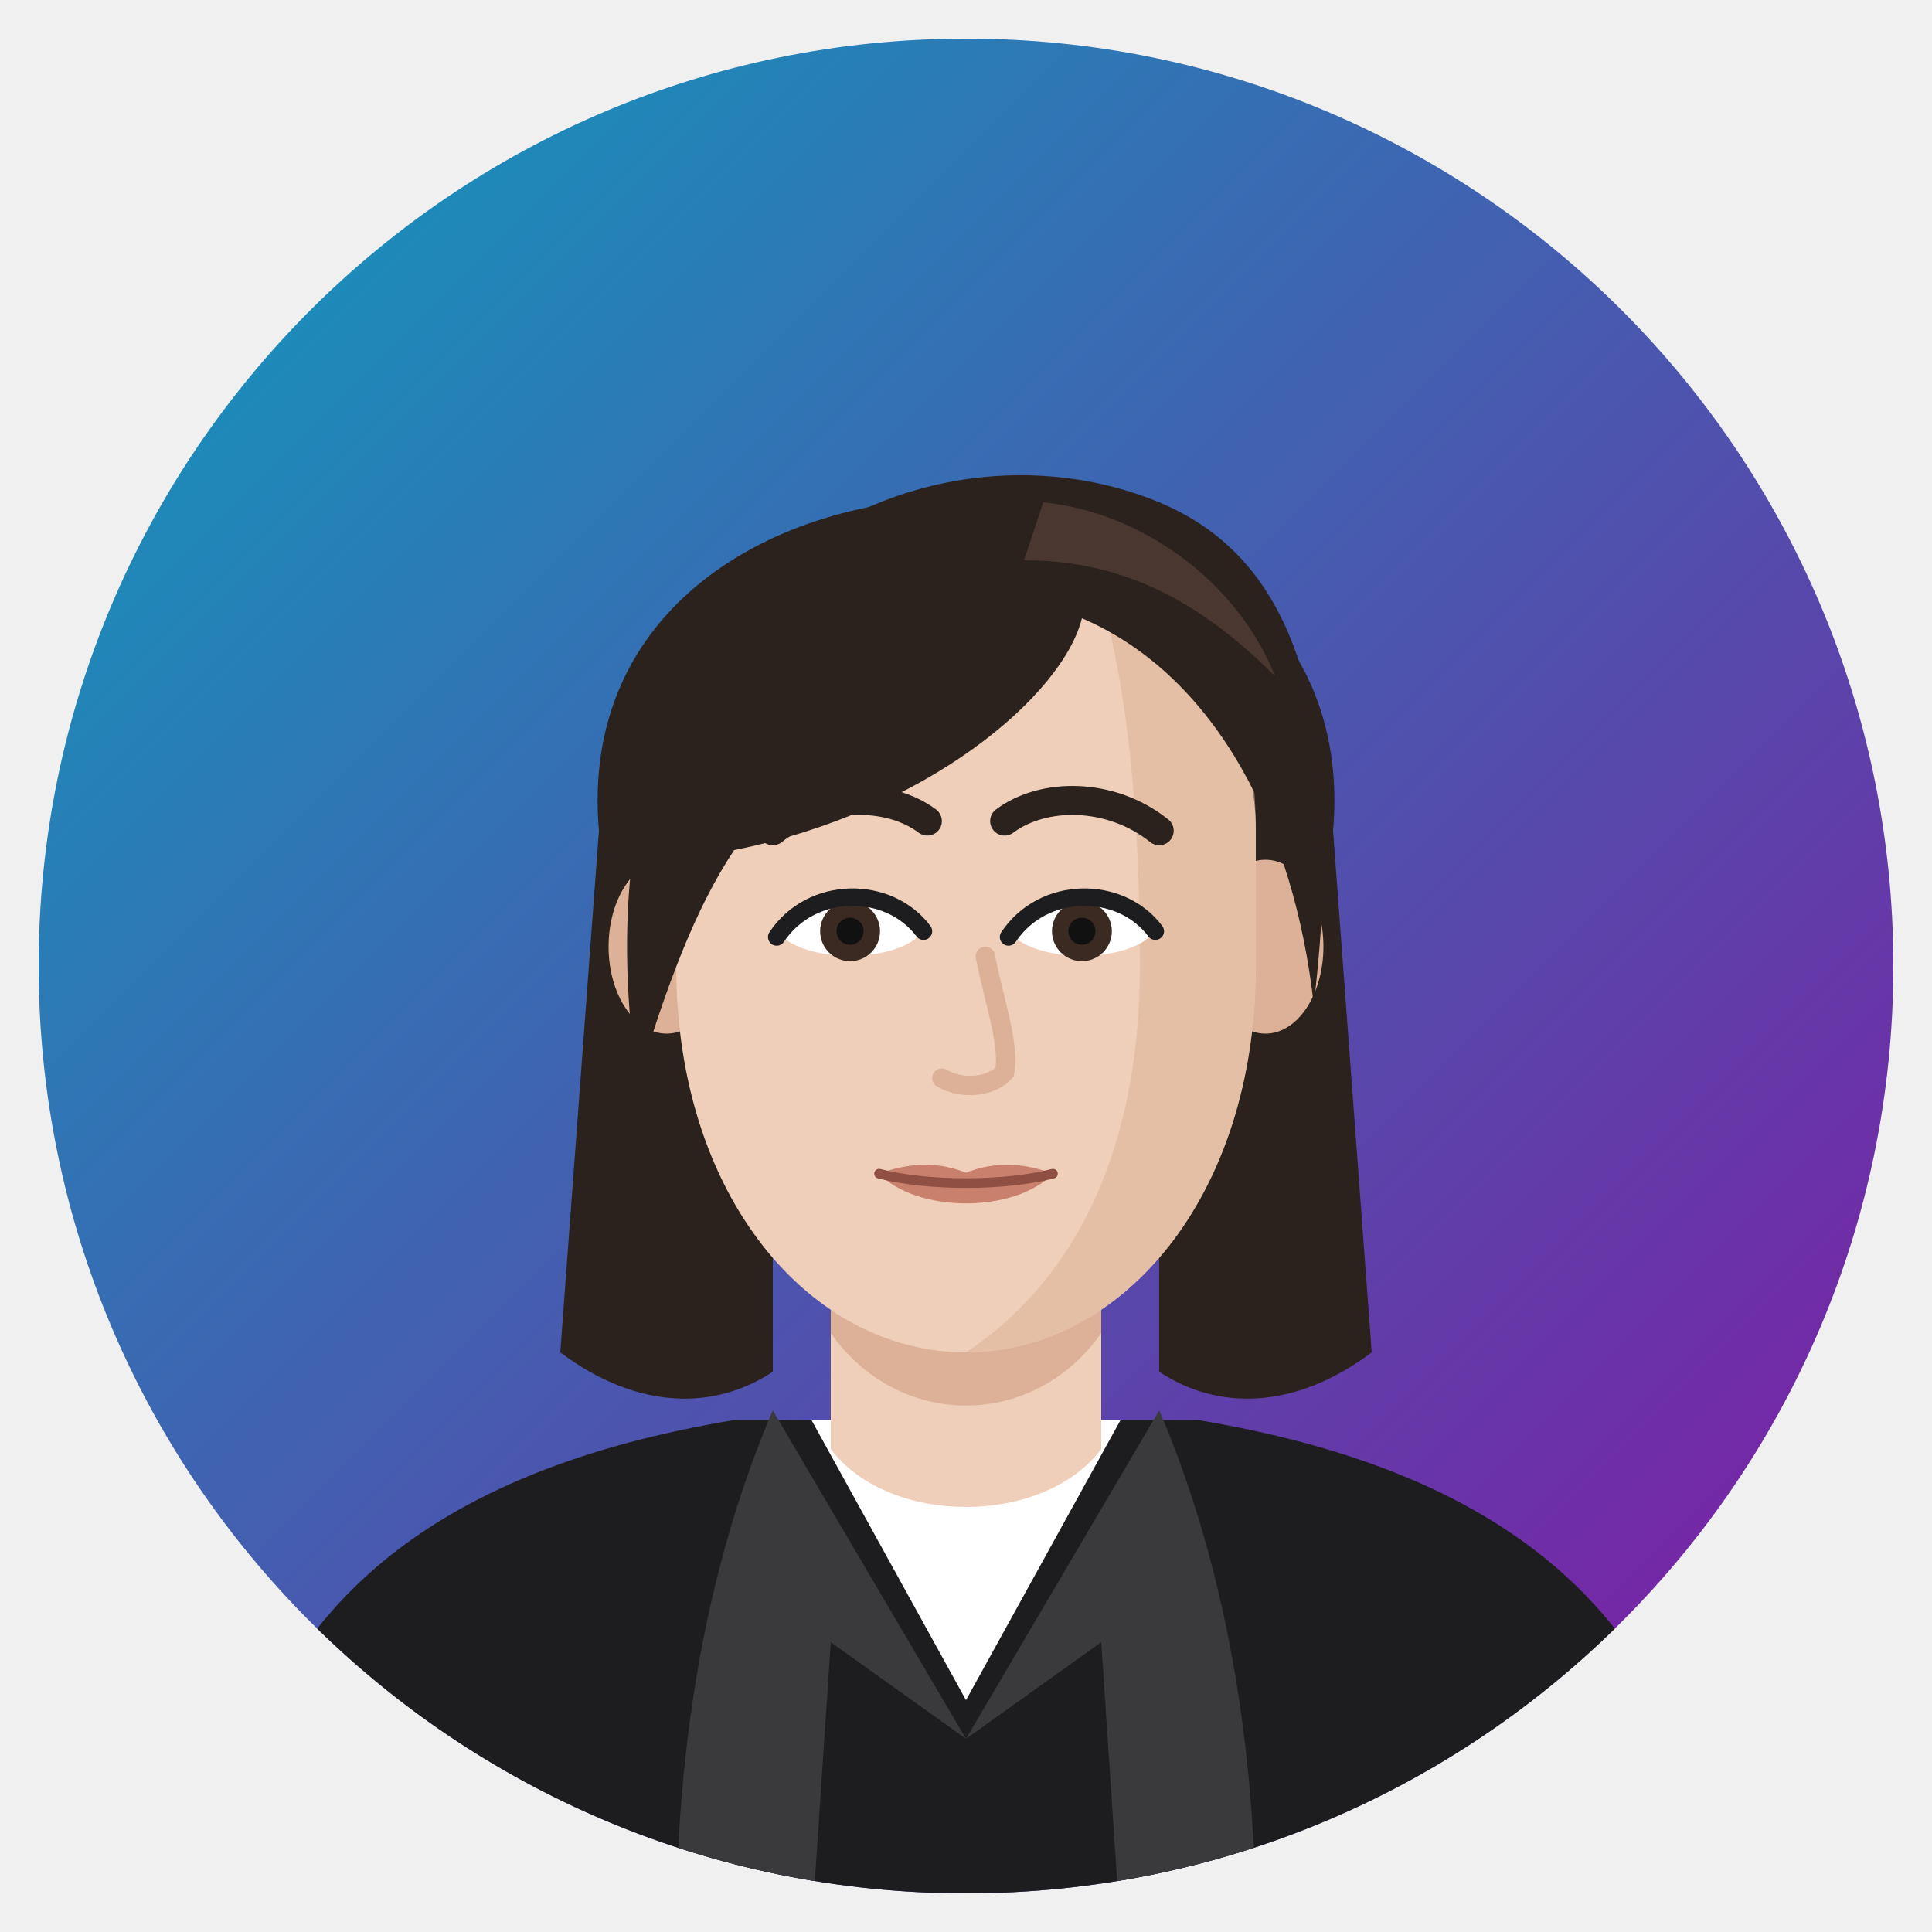
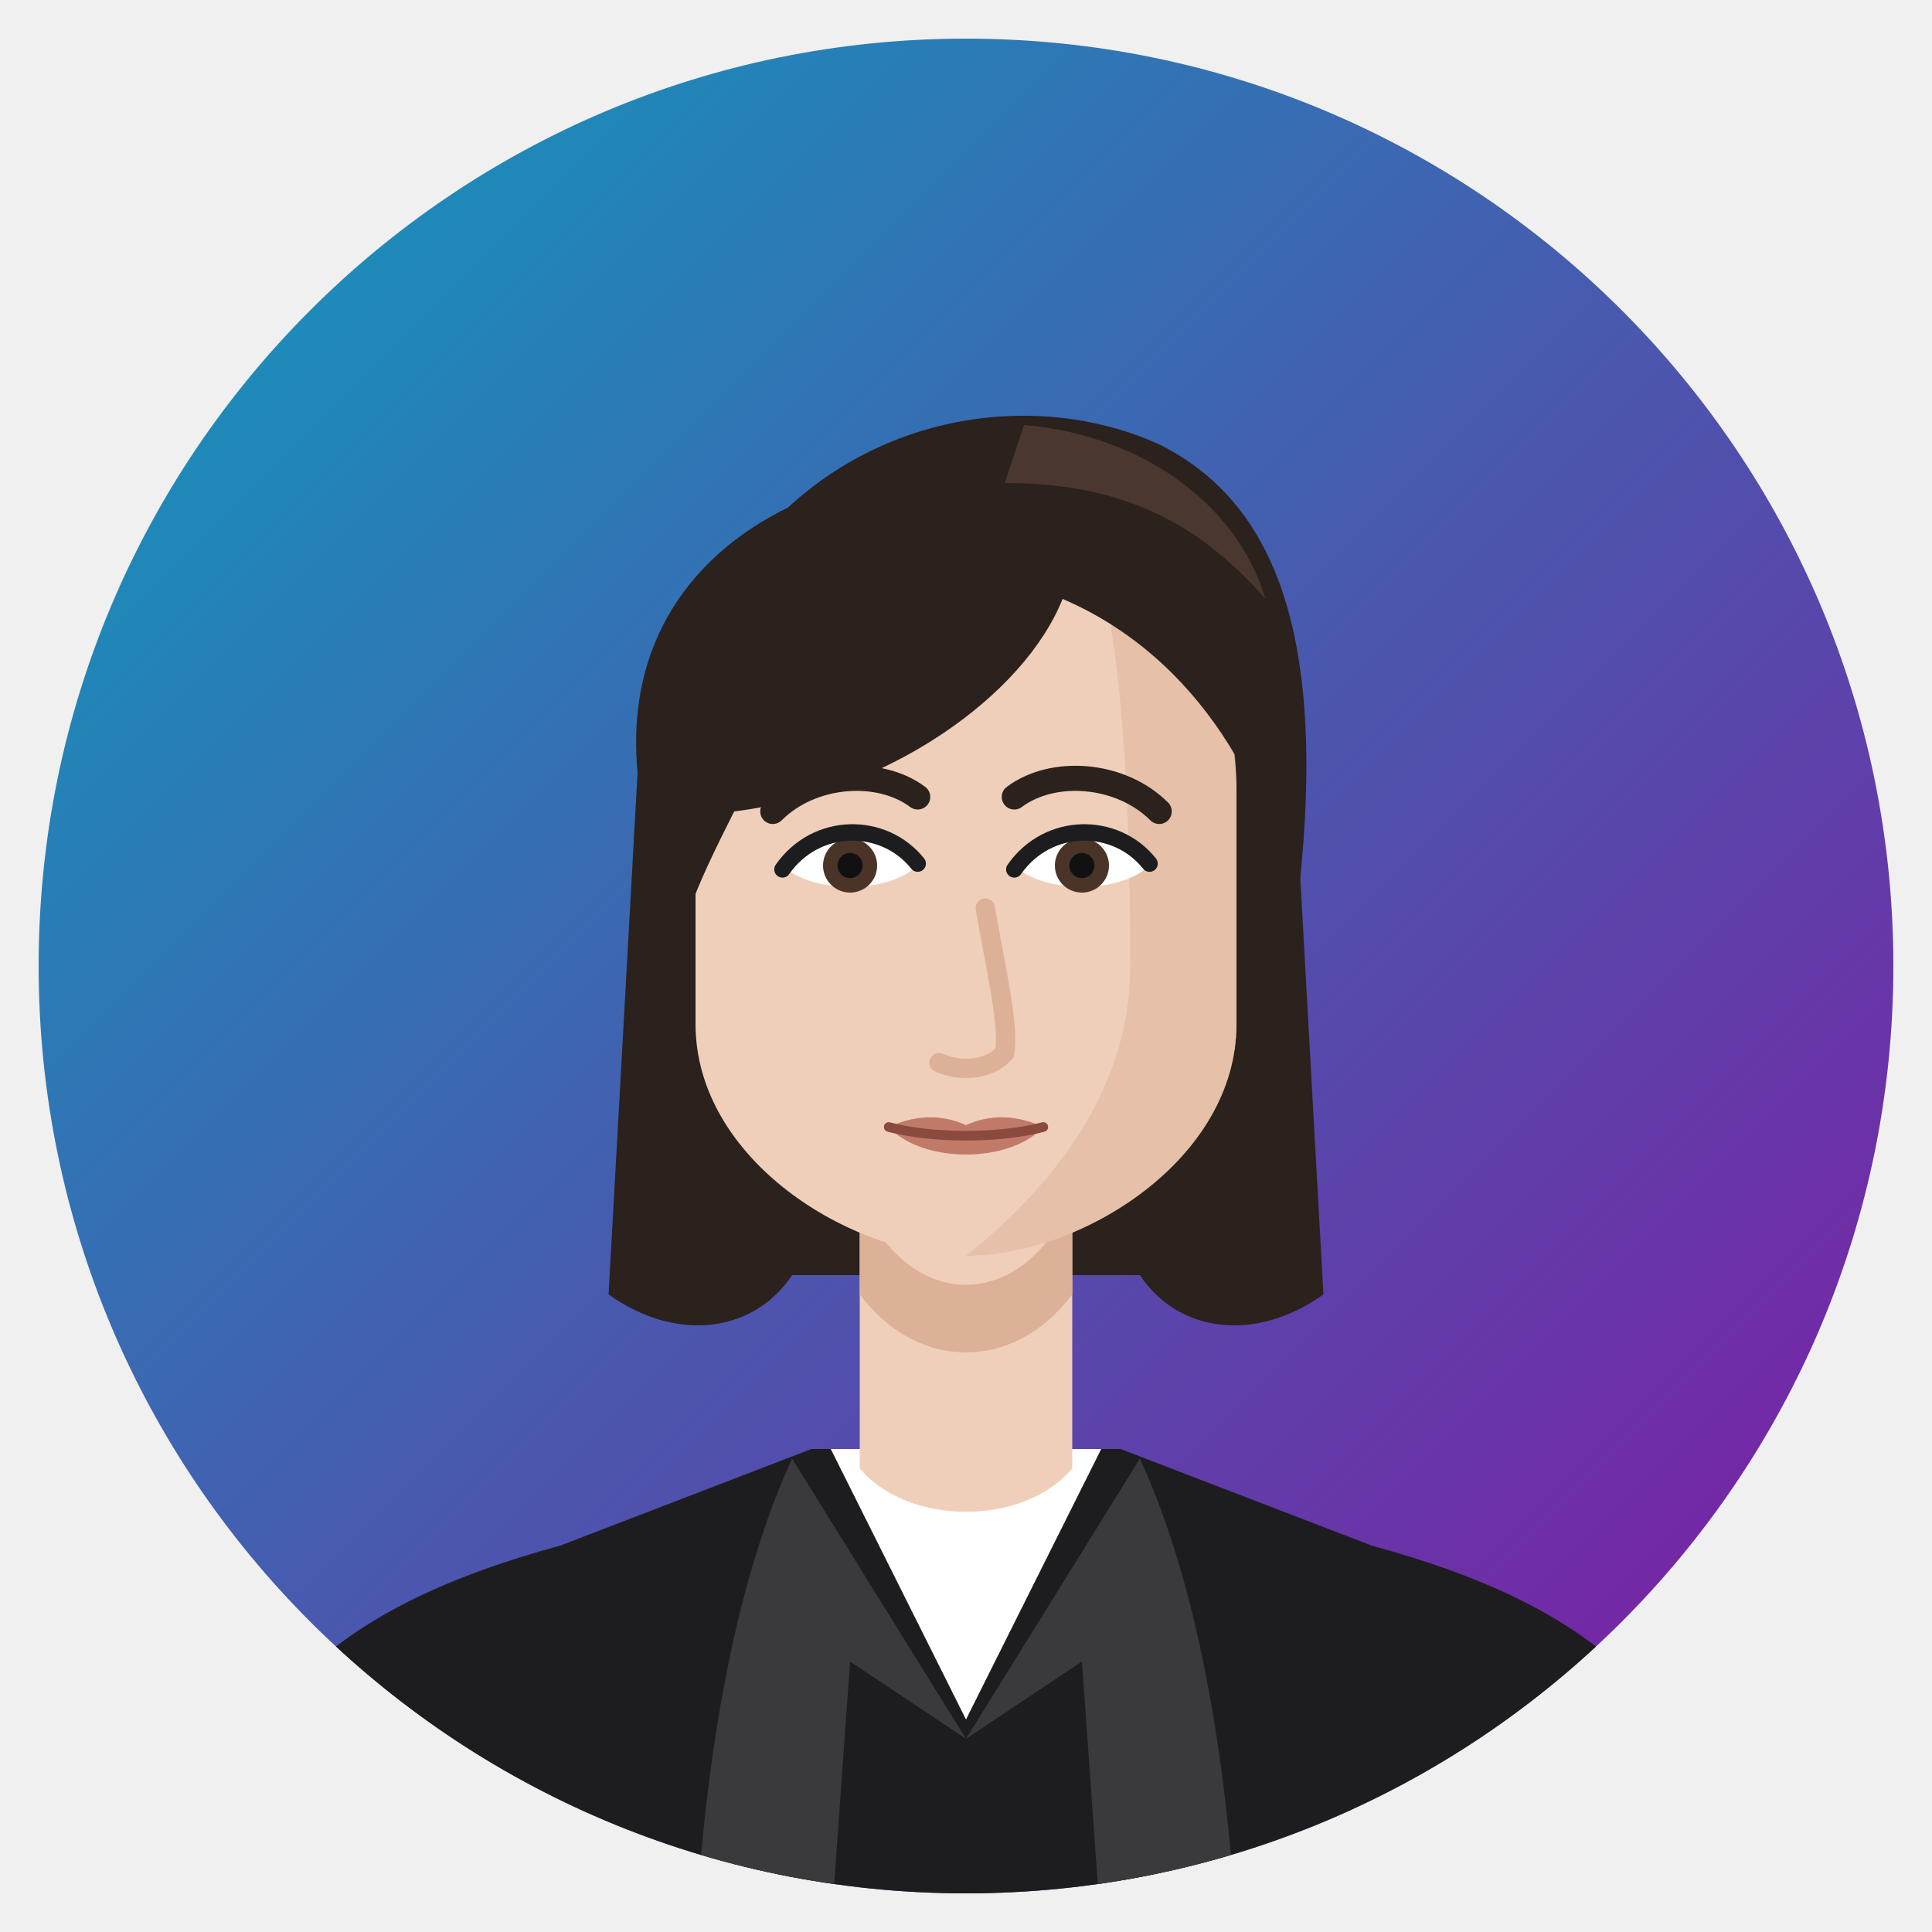
<svg xmlns="http://www.w3.org/2000/svg" viewBox="0 0 200 200">
  <defs>
    <linearGradient id="av-g" x1="0" y1="0" x2="1" y2="1">
      <stop offset="0" stop-color="#0b9fbd" />
      <stop offset="1" stop-color="#8613a1" />
    </linearGradient>
    <clipPath id="av-k">
      <circle cx="100" cy="100" r="96" />
    </clipPath>
  </defs>
  <circle cx="100" cy="100" r="96" fill="url(#av-g)" />
  <g clip-path="url(#av-k)">
-     <path d="M62 86 C58 40 142 40 138 86 L142 140 C134 146 126 146 120 142 L120 100 L80 100 L80 142 C74 146 66 146 58 140 Z" fill="#2b211d" />
-     <path d="M22 200 C24 166 46 152 76 147 L124 147 C154 152 176 166 178 200 Z" fill="#1d1d1f" />
-     <path d="M84 147 L100 176 L116 147 Z" fill="#ffffff" />
-     <path d="M80 146 L100 180 L86 170 L84 200 L70 200 C70 178 74 160 80 146 Z M120 146 L100 180 L114 170 L116 200 L130 200 C130 178 126 160 120 146 Z" fill="#3a3a3c" />
-     <path d="M86 122 H114 V150 C108 158 92 158 86 150 Z" fill="#efcfb9" />
-     <path d="M86 128 C92 140 108 140 114 128 V138 C107 148 93 148 86 138 Z" fill="#ddb197" />
-     <ellipse cx="69" cy="98" rx="6" ry="9" fill="#ddb197" />
-     <ellipse cx="131" cy="98" rx="6" ry="9" fill="#ddb197" />
-     <path d="M70 86 C70 52 130 52 130 86 L130 100 C130 124 116 140 100 140 C84 140 70 124 70 100 Z" fill="#efcfb9" />
-     <path d="M112 56 C125 62 130 72 130 86 L130 100 C130 124 116 140 100 140 C112 132 118 118 118 100 C118 80 116 66 112 56 Z" fill="#ddb197" opacity=".55" />
-     <path d="M66 112 C58 58 96 42 120 52 C132 57 140 70 136 104 C134 86 126 70 112 64 C110 72 96 84 76 88 C72 94 69 102 66 112 Z" fill="#2b211d" />
-     <path d="M108 52 C118 53 128 60 132 70 C124 62 116 58 106 58 Z" fill="#4a3830" />
-     <path d="M80 86 C85 82 92 82 96 85" fill="none" stroke="#2b211d" stroke-width="3" stroke-linecap="round" />
-     <path d="M104 85 C108 82 115 82 120 86" fill="none" stroke="#2b211d" stroke-width="3" stroke-linecap="round" />
-     <path d="M81 97 C84 92.5 92 92.5 95 97 C92 99.6 84 99.6 81 97 Z" fill="#ffffff" />
-     <circle cx="88" cy="96.4" r="3.1" fill="#3a2a22" />
-     <circle cx="88" cy="96.4" r="1.4" fill="#111" />
-     <path d="M80.4 97 C84 91.6 92 91.6 95.6 96.4" fill="none" stroke="#1d1d1f" stroke-width="1.8" stroke-linecap="round" />
-     <path d="M105 97 C108 92.5 116 92.5 119 97 C116 99.6 108 99.6 105 97 Z" fill="#ffffff" />
-     <circle cx="112" cy="96.4" r="3.1" fill="#3a2a22" />
-     <circle cx="112" cy="96.4" r="1.4" fill="#111" />
-     <path d="M104.4 97 C108 91.6 116 91.6 119.6 96.4" fill="none" stroke="#1d1d1f" stroke-width="1.8" stroke-linecap="round" />
-     <path d="M102 99 C103 104 104.5 108 104 111 C102.5 112.6 99.5 112.8 97.5 111.6" fill="none" stroke="#ddb197" stroke-width="2" stroke-linecap="round" />
-     <path d="M91 121.5 C95 120 98 120.6 100 121.4 C102 120.6 105 120 109 121.5 C105 125.6 95 125.6 91 121.5 Z" fill="#c9806d" />
-     <path d="M91 121.5 C96 122.8 104 122.8 109 121.5" fill="none" stroke="#8f4f42" stroke-width="1" stroke-linecap="round" />
+     <path d="M66 80 C62 38 138 38 134 80 L137 134 C130 139 122 138 118 132 L82 132 C78 138 70 139 63 134 Z" fill="#2b211d" />
+     <path d="M20 200 C22 176 36 166 58 160 L84 150 H116 L142 160 C164 166 178 176 180 200 Z" fill="#1d1d1f" />
+     <path d="M86 150 L100 178 L114 150 Z" fill="#ffffff" />
+     <path d="M82 151 L100 180 L88 172 L86 200 L72 200 C73 182 76 164 82 151 Z M118 151 L100 180 L112 172 L114 200 L128 200 C127 182 124 164 118 151 Z" fill="#3a3a3c" />
+     <path d="M89 118 H111 V152 C106 158 94 158 89 152 Z" fill="#efcfb9" />
+     <path d="M89 124 C94 136 106 136 111 124 V134 C105 142 95 142 89 134 Z" fill="#ddb197" />
+     <path d="M72 82 C72 46 128 46 128 82 L128 106.0 C128 120 112 130 100 130 C88 130 72 120 72 106.0 Z" fill="#efcfb9" />
+     <path d="M112 52 C122 58 128 68 128 82 L128 106.0 C128 120 112 130 100 130 C110 122 117 112.0 117 100.0 C117 80 116 64 112 52 Z" fill="#ddb197" opacity=".5" />
+     <path d="M68 108.0 C60 50 98 36 120 46 C132 52 138 66 134 96.0 C132 82 124 68 110 62 C106 72 92 82 76 84 C72 92 70 96.0 68 108.0 Z" fill="#2b211d" />
+     <path d="M106 44 C118 45 128 52 131 62 C124 54 116 50 104 50 Z" fill="#4a3830" />
+     <path d="M80 84.0 C84 80.0 91 79.5 95 82.5" fill="none" stroke="#2b211d" stroke-width="2.6" stroke-linecap="round" />
+     <path d="M105 82.5 C109 79.5 116 80.0 120 84.0" fill="none" stroke="#2b211d" stroke-width="2.6" stroke-linecap="round" />
+     <path d="M81.5 90.0 C84.5 86.0 91.5 86.0 94.5 90.0 C91.5 92.4 84.5 92.4 81.5 90.0 Z" fill="#ffffff" />
+     <circle cx="88" cy="89.6" r="2.8" fill="#4a3428" />
+     <circle cx="88" cy="89.6" r="1.3" fill="#111" />
+     <path d="M81 90.0 C84.5 85.0 91.5 85.0 95 89.4" fill="none" stroke="#1d1d1f" stroke-width="1.7" stroke-linecap="round" />
+     <path d="M105.5 90.0 C108.5 86.0 115.5 86.0 118.5 90.0 C115.5 92.4 108.5 92.4 105.5 90.0 Z" fill="#ffffff" />
+     <circle cx="112" cy="89.6" r="2.8" fill="#4a3428" />
+     <circle cx="112" cy="89.6" r="1.3" fill="#111" />
+     <path d="M105 90.0 C108.5 85.0 115.5 85.0 119 89.4" fill="none" stroke="#1d1d1f" stroke-width="1.7" stroke-linecap="round" />
+     <path d="M102 94.0 C103 100.0 104.5 106.0 104 109.0 C102.4 110.8 99.4 111.0 97.2 110.0" fill="none" stroke="#ddb197" stroke-width="2" stroke-linecap="round" />
+     <path d="M92 116.667 C95.5 115.067 98.2 115.667 100 116.467 C101.8 115.667 104.5 115.067 108 116.667 C104.5 120.467 95.5 120.467 92 116.667 Z" fill="#c27a68" />
+     <path d="M92 116.667 C96.5 117.867 103.5 117.867 108 116.667" fill="none" stroke="#8a4a3e" stroke-width="1" stroke-linecap="round" />
  </g>
</svg>
